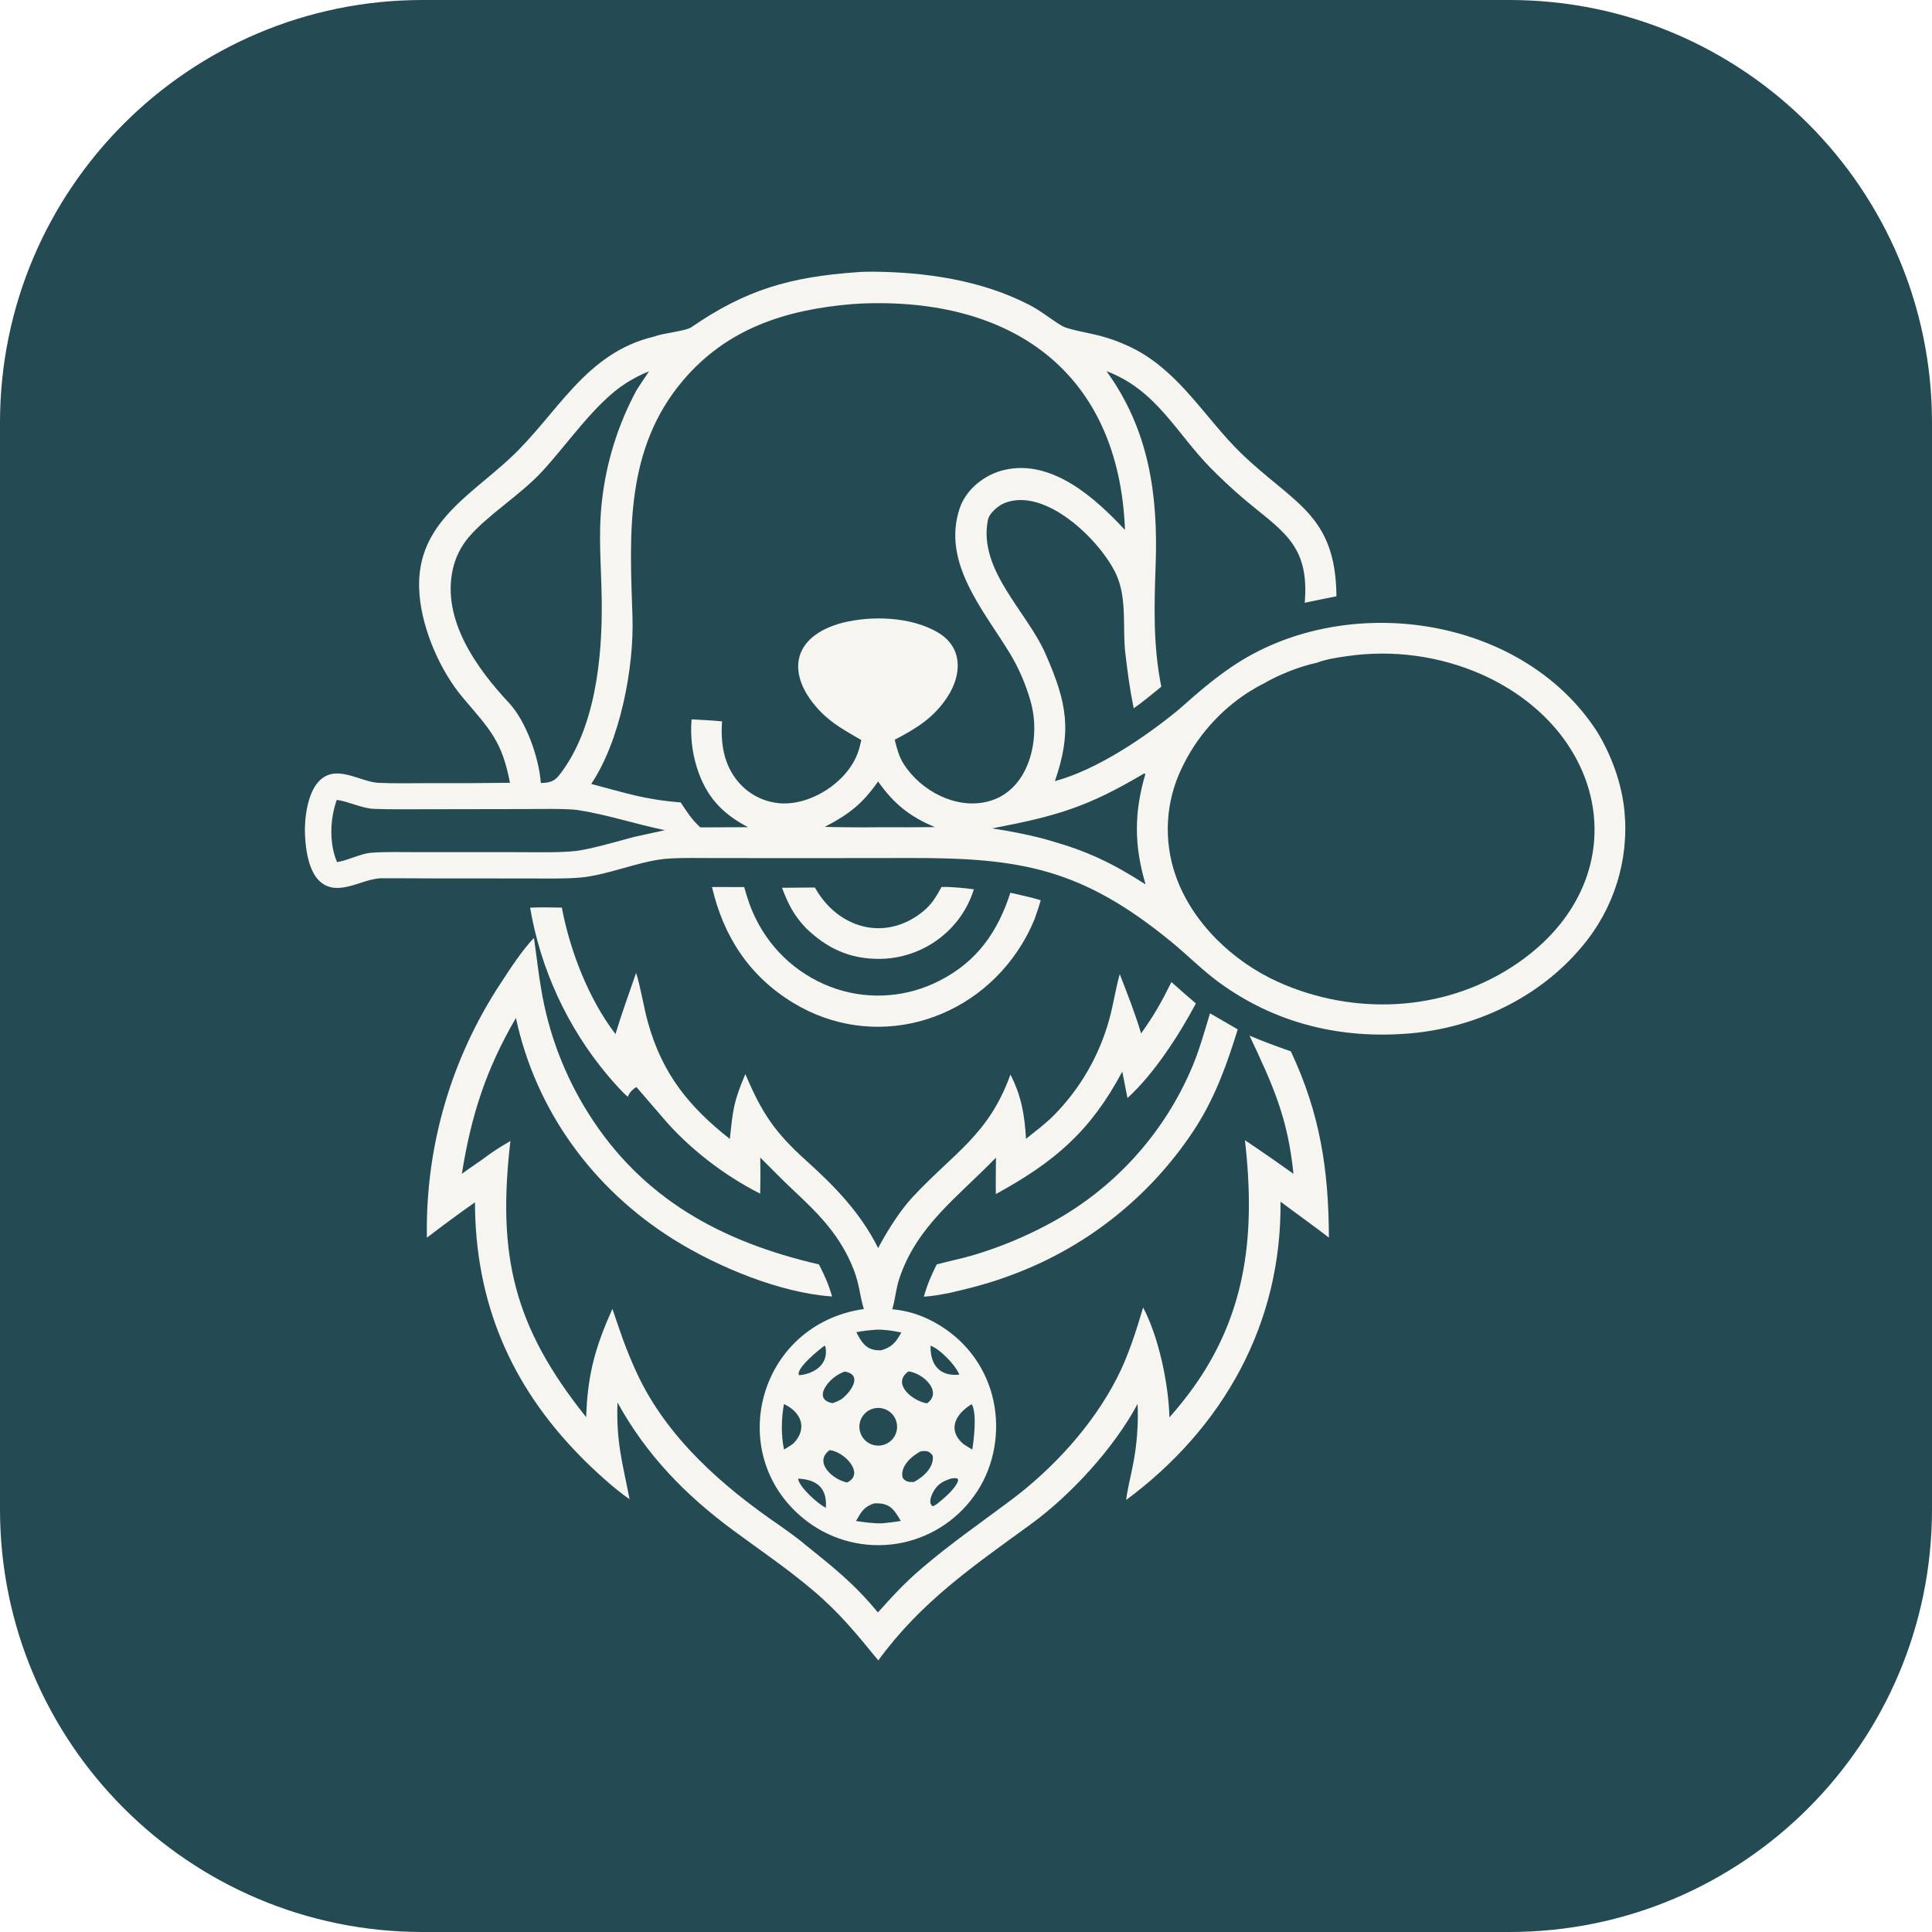
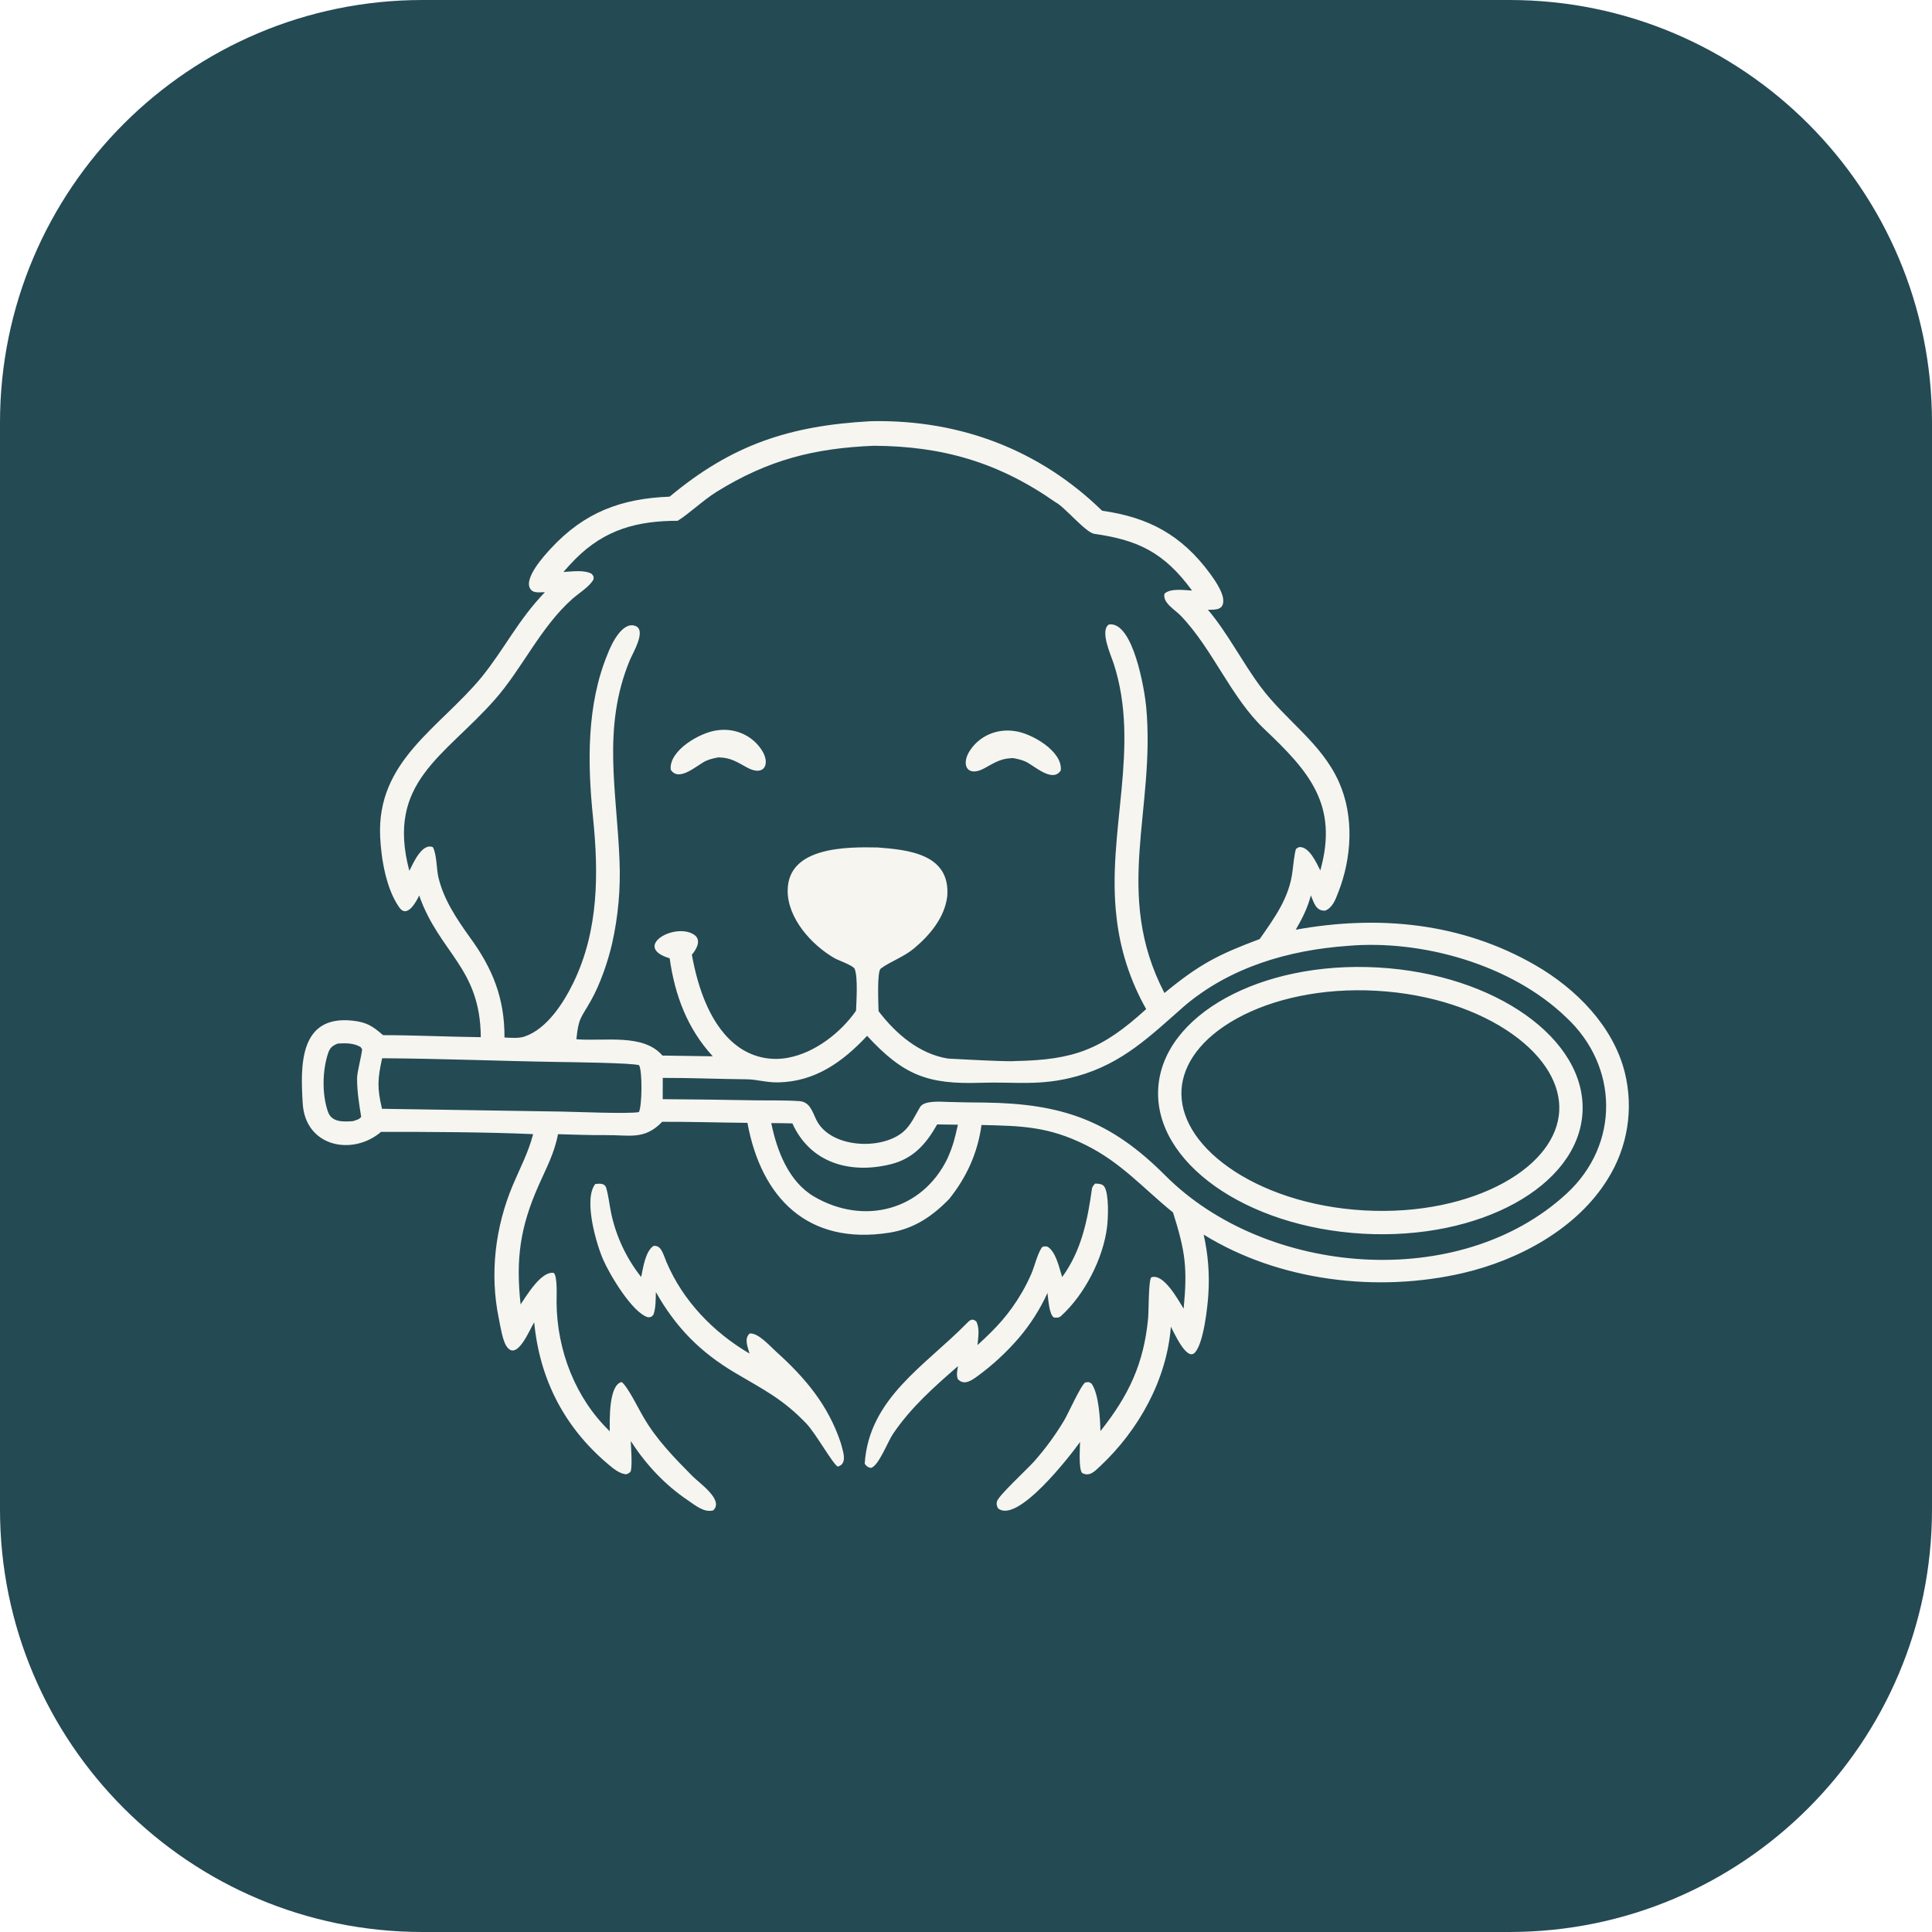
<svg xmlns="http://www.w3.org/2000/svg" width="64" height="64" viewBox="0 0 64 64">
  <rect width="64" height="64" rx="14" fill="#244a54" />
-   <g transform="translate(10.1 9) scale(0.6667)" color="#f6f5f0" fill="#f6f5f0">
-     <path d="M28.201 0C30.843 0.019 33.612 0.421 35.982 1.643C36.612 1.967 37.072 2.377 37.649 2.71C37.895 2.852 38.872 3.037 39.195 3.111C39.929 3.275 40.637 3.536 41.302 3.887C43.524 5.08 44.785 7.337 46.506 9.009C49.099 11.525 51.221 12.028 51.255 16.13C50.729 16.232 50.203 16.339 49.679 16.451C49.929 13.49 48.514 12.88 46.536 11.189C46.015 10.737 45.512 10.267 45.027 9.778C43.306 8.037 42.317 5.876 39.829 4.943C41.934 7.849 42.395 11.061 42.272 14.549C42.198 16.637 42.142 18.557 42.552 20.622C42.096 20.994 41.662 21.354 41.182 21.696C40.986 20.738 40.886 19.976 40.772 19.012C40.61 17.715 40.868 16.265 40.317 15.054C39.557 13.383 36.794 10.671 34.757 11.499C34.453 11.622 34.005 11.994 33.937 12.336C33.44 14.84 35.909 16.902 36.819 19.034C37.888 21.466 38.108 22.868 37.266 25.312C39.351 24.755 41.78 23.112 43.434 21.744C44.296 20.979 45.088 20.287 46.045 19.636C51.611 15.847 60.414 17.023 64.197 22.84C64.92 24.024 65.429 25.416 65.565 26.802C65.799 29.239 65.038 31.667 63.454 33.533C61.343 36.068 58.169 37.568 54.906 37.847C51.466 38.142 48.204 37.354 45.402 35.3C44.608 34.718 43.831 33.938 43.064 33.309C38.62 29.666 35.602 29.118 30.076 29.133L25.581 29.138L20.523 29.136C19.8 29.137 18.546 29.107 17.848 29.18C16.543 29.317 14.988 29.997 13.658 30.106C12.846 30.173 11.925 30.149 11.1 30.149L6.111 30.145C5.336 30.144 4.534 30.134 3.762 30.139C3.061 30.183 2.462 30.552 1.758 30.613C0.304 30.738 0.052 29.033 0.004 27.945C-0.03 27.17 0.13 25.893 0.71 25.305C1.558 24.446 2.694 25.333 3.642 25.397C4.468 25.435 5.33 25.413 6.161 25.413C7.503 25.419 8.846 25.413 10.189 25.395C9.796 23.321 9.183 22.738 7.862 21.182C6.736 19.857 5.846 17.814 5.699 16.087C5.383 12.638 8.079 11.232 10.188 9.274C12.556 7.076 13.91 4.032 17.37 3.22C17.752 3.058 18.917 2.956 19.204 2.758C21.907 0.898 24.09 0.262 27.45 0.024C27.598 0.007 28.034 -0.001 28.201 0ZM58.455 20.003C56.358 19.085 54.045 18.773 51.779 19.103C51.354 19.162 50.733 19.258 50.331 19.413L50.292 19.428C50.186 19.451 50.076 19.477 49.964 19.506C49.74 19.565 49.508 19.638 49.274 19.72C49.216 19.74 49.157 19.761 49.099 19.783C49.07 19.794 49.041 19.805 49.011 19.816C48.953 19.838 48.895 19.861 48.837 19.884C48.75 19.919 48.664 19.956 48.579 19.992C48.408 20.067 48.242 20.144 48.083 20.224C48.03 20.251 47.978 20.278 47.927 20.305C47.876 20.332 47.826 20.359 47.777 20.387C47.752 20.4 47.728 20.414 47.704 20.428C47.68 20.442 47.656 20.456 47.633 20.47C47.498 20.518 46.992 20.823 46.858 20.909C45.447 21.823 44.316 23.109 43.588 24.625C42.761 26.309 42.647 28.255 43.271 30.024C44.101 32.376 46.131 34.288 48.371 35.297C52.096 36.968 56.514 36.783 59.976 34.543C66.223 30.503 65.033 22.939 58.455 20.003ZM41.703 24.93C38.891 26.592 37.427 27.034 34.147 27.661C34.95 27.777 36.22 28.025 36.997 28.259C38.899 28.801 40.088 29.367 41.772 30.445C41.2 28.517 41.194 26.887 41.76 24.961L41.703 24.93ZM1.585 26.245C1.244 27.186 1.2 28.414 1.599 29.336L1.659 29.325C2.19 29.226 2.807 28.91 3.275 28.873C3.989 28.817 4.839 28.842 5.568 28.841L10.502 28.842C11.338 28.842 12.675 28.876 13.479 28.781C14.199 28.695 15.593 28.29 16.341 28.089L17.884 27.75C16.434 27.448 14.972 26.965 13.562 26.75C13.021 26.667 11.482 26.7 10.87 26.701L6.098 26.709C5.218 26.71 4.328 26.723 3.449 26.692C2.816 26.669 2.167 26.317 1.585 26.245ZM40.748 12.833C40.446 4.964 35.093 1.252 27.596 1.585C27.475 1.59 27.355 1.597 27.235 1.607C23.908 1.879 20.976 2.815 18.778 5.416C15.905 8.816 16.132 12.988 16.276 17.12C16.365 19.662 15.661 23.33 14.226 25.452C15.978 25.911 16.864 26.226 18.67 26.37C19.002 26.864 19.207 27.204 19.647 27.611L22.016 27.601C20.715 26.914 19.929 26.069 19.478 24.641C19.235 23.866 19.145 23.052 19.214 22.242C19.725 22.27 20.22 22.295 20.729 22.343C20.647 23.418 20.809 24.496 21.529 25.346C22.051 25.966 22.8 26.35 23.607 26.414C25.143 26.526 26.915 25.381 27.461 23.939C27.54 23.731 27.599 23.49 27.647 23.273C26.896 22.829 26.196 22.467 25.586 21.824C23.862 20.005 24.182 18.098 26.736 17.438C28.191 17.082 30.102 17.145 31.422 17.907C32.704 18.646 32.651 20.009 31.934 21.116C31.255 22.165 30.384 22.694 29.306 23.256C29.413 23.679 29.517 24.098 29.757 24.47C30.612 25.8 32.348 26.726 33.928 26.327C36.025 25.797 36.586 23.142 36.051 21.323C35.823 20.512 35.461 19.673 35.022 18.953C33.716 16.813 31.63 14.444 32.536 11.753C32.859 10.796 33.782 10.079 34.743 9.852C37.119 9.292 39.28 11.255 40.748 12.833ZM28.482 25.329C27.701 26.436 27.054 26.952 25.83 27.586C26.748 27.609 27.667 27.615 28.585 27.604C29.491 27.609 30.397 27.607 31.303 27.597C30.07 27.084 29.251 26.437 28.482 25.329ZM17.099 4.951C16.658 5.128 16.354 5.289 15.956 5.538C14.428 6.506 13.044 8.575 11.767 9.947C10.67 11.125 9.048 12.109 8.12 13.217C7.736 13.677 7.469 14.224 7.344 14.811C6.8 17.309 8.553 19.728 10.139 21.423C10.994 22.338 11.637 24.161 11.722 25.407C12.088 25.396 12.366 25.356 12.616 25.042C14.425 22.764 14.78 19.207 14.749 16.39C14.729 14.613 14.566 13.155 14.757 11.416C14.97 9.473 15.558 7.589 16.489 5.87C16.688 5.563 16.896 5.256 17.099 4.951Z" fill="currentColor" />
-     <path d="M11.19 31.6C11.72 31.574 12.237 31.588 12.768 31.597C13.168 33.737 14.101 36.144 15.432 37.88C15.738 36.861 16.112 35.849 16.457 34.839C16.69 35.58 16.831 36.537 17.05 37.32C17.766 39.873 19.09 41.493 21.113 43.091C21.273 41.641 21.286 41.277 21.885 39.869C22.697 41.775 23.32 42.737 24.89 44.151C26.328 45.445 27.608 46.76 28.483 48.513C28.906 47.708 29.561 46.665 30.178 45.999C32.238 43.777 33.974 42.903 35.056 39.893C35.601 40.941 35.767 41.931 35.829 43.085C36.289 42.716 36.791 42.344 37.206 41.925C38.524 40.593 39.468 38.958 39.967 37.151C40.172 36.407 40.284 35.62 40.488 34.902C40.874 35.9 41.242 36.823 41.549 37.85C42.197 36.938 42.564 36.289 43.056 35.296C43.456 35.657 43.861 36.011 44.271 36.36C43.443 37.917 42.185 39.868 40.871 41.058C40.788 40.62 40.702 40.182 40.613 39.745C39.043 42.696 37.265 44.227 34.331 45.83C34.321 45.24 34.335 44.612 34.337 44.019C32.472 45.953 30.394 47.41 29.531 50.045C29.366 50.547 29.341 51.001 29.2 51.5L29.184 51.554C30.172 51.641 31.058 51.998 31.866 52.566C33.151 53.462 34.017 54.841 34.266 56.387C34.519 57.921 34.169 59.569 33.248 60.831C32.334 62.106 30.947 62.961 29.397 63.206C27.842 63.448 26.255 63.058 24.991 62.121C20.754 58.957 22.43 52.309 27.773 51.542C27.576 50.905 27.552 50.313 27.277 49.605C26.616 47.898 25.541 46.828 24.243 45.614C23.72 45.126 23.14 44.526 22.626 44.016C22.639 44.614 22.637 45.212 22.622 45.81C20.832 44.908 19.054 43.541 17.756 42.002C17.39 41.567 16.826 40.931 16.473 40.512C16.127 40.707 16.049 40.996 16.048 40.999C15.779 40.786 15.262 40.188 15.029 39.915C13.037 37.532 11.712 34.662 11.19 31.6ZM29.609 62.071C29.252 61.465 29.052 61.165 28.282 61.2C27.777 61.366 27.634 61.632 27.383 62.075C27.826 62.139 28.256 62.204 28.704 62.188C29.002 62.155 29.317 62.126 29.609 62.071ZM24.506 59.968C24.539 60.373 25.52 61.258 25.886 61.414C25.952 60.441 25.451 60.017 24.506 59.968ZM32.44 59.978C32.335 59.925 32.24 59.95 32.119 59.962C31.68 60.102 31.41 60.252 31.194 60.683C31.102 60.867 30.974 61.225 31.203 61.345C31.264 61.312 31.335 61.276 31.393 61.239C31.724 60.974 32.33 60.475 32.456 60.072L32.44 59.978ZM26.072 58.553C25.249 59.157 26.245 60.03 26.941 60.161C27.841 59.734 26.817 58.626 26.072 58.553ZM31.193 58.825C31.021 58.581 30.863 58.575 30.584 58.618C30.141 58.857 29.562 59.364 29.699 59.922C29.84 60.13 30.022 60.146 30.259 60.135C30.722 59.899 31.282 59.394 31.193 58.825ZM33.133 56.268C32.351 56.739 31.89 57.527 32.711 58.245C32.856 58.337 33.012 58.441 33.16 58.526C33.245 58.004 33.398 56.72 33.133 56.268ZM23.804 56.263C23.669 56.974 23.656 57.813 23.806 58.523C23.962 58.429 24.143 58.33 24.28 58.214C24.99 57.479 24.663 56.666 23.804 56.263ZM29.39 57.144C29.252 56.643 28.733 56.35 28.233 56.492C27.737 56.632 27.448 57.145 27.585 57.642C27.722 58.138 28.233 58.431 28.731 58.297C29.233 58.163 29.529 57.645 29.39 57.144ZM29.99 54.643C29.13 55.244 30.192 56.119 30.909 56.229C31.709 55.672 30.731 54.723 29.99 54.643ZM26.83 54.649C26.063 54.879 25.151 56.04 26.225 56.219C26.414 56.147 26.602 56.081 26.758 55.945C27.156 55.598 27.712 54.812 26.83 54.649ZM25.831 53.358C25.572 53.532 24.365 54.517 24.552 54.83C25.257 54.773 25.974 54.344 25.882 53.535C25.872 53.454 25.874 53.43 25.831 53.358ZM31.088 53.364C31.062 54.298 31.527 54.901 32.516 54.803C32.336 54.335 31.558 53.531 31.088 53.364ZM28.376 52.568C28.011 52.599 27.756 52.622 27.399 52.694C27.692 53.265 27.929 53.618 28.634 53.593C29.184 53.429 29.357 53.201 29.635 52.709C29.222 52.623 28.799 52.555 28.376 52.568Z" fill="currentColor" />
-     <path d="M6.061 47.998L6.06 47.878C6.001 43.427 7.281 39.061 9.734 35.346C10.173 34.666 10.827 33.672 11.38 33.105C11.505 33.942 11.598 34.833 11.742 35.654C12.103 37.831 12.892 39.914 14.063 41.784C16.742 46.067 20.719 48.214 25.542 49.325C25.838 49.908 26.013 50.292 26.194 50.919C23.61 50.742 20.493 49.448 18.306 48.076C14.331 45.584 11.48 41.707 10.485 37.081C9 39.631 8.257 41.932 7.8 44.824C8.227 44.505 8.685 44.218 9.12 43.89C9.355 43.714 9.774 43.452 9.774 43.452C9.774 43.452 10.058 43.291 10.212 43.192C9.55 48.874 10.365 52.406 13.975 56.914C14.045 54.806 14.421 53.446 15.279 51.533C15.66 52.645 15.926 53.498 16.496 54.729C17.978 57.926 20.737 60.347 23.602 62.305C23.588 62.299 23.617 62.312 23.602 62.305C23.602 62.305 24.555 62.977 24.775 63.183C26.26 64.381 27.249 65.14 28.471 66.617C29.261 65.748 29.767 65.177 30.676 64.402C32.109 63.179 33.565 62.173 35.061 61.054C37.175 59.474 39.12 57.351 40.335 54.999C40.902 53.901 41.298 52.652 41.65 51.465C42.433 52.959 42.909 55.251 42.957 56.926C43.187 56.666 43.41 56.4 43.625 56.129C46.782 52.17 47.258 47.986 46.708 43.154C47.521 43.697 48.325 44.255 49.119 44.826C48.838 42.047 48.112 40.45 46.935 37.957C47.61 38.248 48.296 38.494 48.989 38.739C50.438 41.823 50.866 44.589 50.88 47.992C50.081 47.378 49.278 46.811 48.476 46.208C48.537 52.28 45.637 57.448 40.805 61.031C40.854 60.572 41.052 59.768 41.145 59.285C41.341 58.289 41.418 57.272 41.374 56.257C40.209 58.445 38.052 60.79 36.068 62.235C33.191 64.33 30.636 66.071 28.489 69C27.396 67.662 26.561 66.632 25.235 65.512C23.938 64.416 22.654 63.55 21.297 62.55C18.905 60.787 16.969 58.794 15.531 56.185C15.469 58.171 15.76 59.072 16.132 60.991C15.37 60.478 14.326 59.511 13.682 58.855C10.201 55.311 8.463 51.178 8.45 46.24C7.642 46.81 6.846 47.396 6.061 47.998Z" fill="currentColor" />
-     <path d="M44.973 36.849L46.35 37.649C45.832 39.326 45.262 40.92 44.327 42.418C42.178 45.794 38.994 48.384 35.251 49.799C34.087 50.245 33.239 50.461 32.034 50.742C31.57 50.829 31.229 50.895 30.755 50.931C30.91 50.359 31.128 49.851 31.394 49.325C31.976 49.168 32.578 49.047 33.16 48.88C34.451 48.499 35.7 47.989 36.889 47.356C40.146 45.642 42.703 42.843 44.117 39.445C44.452 38.638 44.717 37.695 44.973 36.849Z" fill="currentColor" />
-     <path d="M20.228 30.573L21.828 30.577C21.985 31.136 22.142 31.623 22.403 32.145C23.218 33.807 24.669 35.069 26.428 35.644C28.12 36.193 29.961 36.041 31.541 35.224C33.398 34.277 34.427 32.799 35.053 30.859C35.562 30.973 36.062 31.078 36.561 31.232C36.469 31.56 36.367 31.85 36.254 32.172C36.077 32.605 35.866 33.023 35.622 33.422C33.225 37.342 28.232 38.742 24.259 36.327C22.088 35.007 20.798 33.037 20.228 30.573Z" fill="currentColor" />
-     <path d="M31.634 30.571C32.148 30.56 32.729 30.622 33.239 30.687C32.608 32.734 30.689 34.129 28.555 34.144C27.072 34.153 25.945 33.628 24.893 32.611C24.294 31.985 24.008 31.409 23.707 30.611L25.34 30.598C26.468 32.622 28.813 33.321 30.704 31.796C31.137 31.447 31.369 31.054 31.634 30.571Z" fill="currentColor" />
+   <g transform="translate(10 13.95) scale(0.055207)" fill="#f6f5f0">
+     <path d="M343.404 0.016C395.413 -0.619 442.707 17.264 480.18 53.779C508.15 57.704 527.934 68.388 544.968 91.522C547.754 95.301 552.181 101.806 552.775 106.478C553.663 113.419 548.446 113.215 543.658 113.181C555.151 126.634 564.385 144.815 575.29 159.437C590.53 179.867 611.697 193.017 622.211 216.41C631.542 237.16 630.011 262.138 621.806 282.955C620.08 287.335 618.555 291.742 614.097 293.729C608.47 294.102 607.245 288.912 605.439 284.581C603.296 292.56 600.443 298.042 596.371 305.177C645.912 296.227 695.755 300.83 740.202 326.504C764.443 340.511 786.798 362.903 793.797 390.818C799.209 412.591 795.548 435.626 783.651 454.644C765.355 484.494 730.202 503.39 696.875 511.154C645.411 523.143 586.323 516.083 541.104 488.132C543.78 499.924 544.729 512.048 543.915 524.11C543.474 531.188 541.111 553.488 535.778 558.987C530.849 564.069 523.329 546.814 521.431 543.385C518.964 575.25 502.077 605.511 478.974 627.119C475.686 630.193 472.575 633.633 468.105 631.117C466.03 628.355 466.875 616.569 466.93 612.564C460.997 620.873 429.126 662.16 417.658 652.297C416.972 650.729 416.636 649.921 417.083 648.213C417.983 644.735 435.384 628.759 439.437 624.167C446.203 616.507 452.247 608.241 457.482 599.467C459.809 595.554 467.469 578.415 470.065 576.836C472.728 576.591 471.565 576.304 473.745 577.436C478.147 583.253 479.017 598.842 479.164 606.037C496.235 584.57 505.224 565.417 507.777 538.341C508.206 533.804 507.924 516.061 509.65 513.775C517.028 511.112 525.583 526.969 529.097 532.548C531.43 508.111 530.151 498.344 522.723 474.85C504.697 460.235 491.673 444.908 470.181 434.285C447.71 423.184 431.967 422.915 407.799 422.351C405.503 439.135 398.903 453.659 388.378 466.787C378.152 477.306 367.112 484.684 352.447 486.986C303.559 494.658 275.655 466.119 267.349 421.066C250.194 420.919 233.463 420.374 216.196 420.435C205.523 431.628 196.277 428.248 182.307 428.426C172.84 428.548 163.164 428.065 153.682 427.875C151.501 439.361 146.717 448.074 142.024 458.679C130.786 484.078 128.355 502.999 131.24 530.013C134.922 524.588 143.841 509.605 151.229 511.154C153.448 513.53 152.792 525.182 152.829 529.003C153.104 557.475 164.025 586.186 184.745 606.123C184.691 599.198 184.105 578.404 191.864 576.585C195.452 579.107 202.095 592.878 205.059 597.789C212.762 611.088 223.481 622.036 234.194 632.892C238.603 637.356 253.42 647.367 246.817 653.619C241.181 655.064 235.975 650.49 231.554 647.509C217.647 638.146 206.443 626.034 197.345 612.007C197.504 616.305 198.258 625.215 197.468 629.635C197.232 630.958 195.827 631.448 194.755 631.931C190.704 631.809 186.559 628.27 183.471 625.649C157.247 603.398 142.665 574.705 139.398 540.753C136.898 544.457 129.038 564.89 122.686 554.959C120.317 551.254 119.099 542.988 118.159 538.427C112.625 511.571 115.996 483.484 126.639 458.294C131.004 447.976 135.915 438.841 138.75 427.838C110.27 426.576 76.187 426.472 47.537 426.478C30.293 441.161 2.103 435.418 0.513 409.511C-0.853 387.248 -1.844 356.314 30.32 359.737C38.977 360.656 42.433 363.044 48.736 368.444C68.051 368.462 87.9 369.436 107.354 369.663C107.084 327.887 82.624 319.323 70.388 284.667C68.872 287.816 63.345 298.652 58.51 291.887C50.641 280.879 47.616 262.936 46.975 249.499C44.8 203.877 82.499 184.261 107.782 153.707C121.97 136.127 129.538 119.612 145.842 102.653C143 102.649 139.388 103.35 137.509 101.239C132.024 95.072 145.999 80.117 149.272 76.563C169.499 54.607 191.755 46.436 220.682 45.326C258.167 14.002 292.881 2.747 340.912 0.079C341.738 0.046 342.571 0.025 343.404 0.016ZM475.906 457.522C476.371 457.528 476.837 457.541 477.302 457.565C478.931 457.645 480.67 457.988 481.583 459.488C484.387 464.111 483.787 478.273 483.156 483.441C480.86 502.392 469.697 524.11 455.541 536.95C454.163 538.199 452.657 538.053 451.127 537.82C448.353 535.695 447.924 527.129 447.379 523.161C442.903 532.976 437.074 542.119 430.057 550.311C422.875 558.639 414.664 566.261 405.798 572.77C402.044 575.526 397.378 578.997 393.557 574.791C392.639 572.066 393.257 569.966 393.674 567.063C379.229 579.658 365.612 591.642 354.737 607.641C351.467 612.448 346.086 627.045 341.389 628.141C339.063 627.456 339.185 627.406 337.721 625.612C340.195 586.229 374.325 566.604 399.124 541.157C401.334 538.892 402.498 538.475 404.726 540.275C406.82 544.72 405.816 549.405 405.406 554.42C416.544 544.256 424.368 536.02 432.047 522.849C434.165 519.212 436.058 515.452 437.723 511.589C439.701 507.015 441.232 500.028 443.895 496.011C444.624 494.916 446.032 495.228 447.238 495.289C452.345 498.032 454.414 507.903 456.202 513.603C467.885 497.524 471.448 479.387 474.112 460.363C474.241 459.432 475.312 458.22 475.906 457.522ZM176.063 457.767C178.619 457.492 181.766 457.119 182.649 460.211C184.066 465.176 184.556 470.387 185.622 475.457C188.607 489.374 194.757 502.417 203.593 513.573C204.791 507.836 206.106 498.252 210.945 494.927C215.665 494.303 216.673 499.637 218.755 504.548C228.646 527.87 246.857 546.735 268.608 559.508C267.521 555.515 265.229 550.531 268.711 547.458C273.821 546.931 280.867 555.019 284.544 558.332C302.073 574.117 315.749 590.349 323.33 613.005C324.501 617.695 327.788 625.636 321.567 627.339C318.662 625.954 308.395 607.47 302.741 601.543C288.61 586.725 277.025 581.183 260.006 571.098C238.946 558.62 224.413 543.832 212.418 522.616C212.285 527.006 212.416 532.107 210.967 536.161C209.222 537.875 210.234 537.361 207.832 537.771C198.378 535.261 184.662 512.055 180.778 503.139C176.54 493.416 168.851 466.775 176.063 457.767ZM758.515 357.655C725.843 326.197 672.248 310.961 627.433 314.883C592.024 317.435 557.153 327.627 529.728 350.792C508.983 369.014 492.506 385.436 465.038 393.095C443.111 399.206 428.385 396.316 407.138 397.026C375.648 398.073 360.989 392.538 339.154 368.86C324.499 384.535 307.949 396.359 285.9 396.782C278.591 396.923 272.967 394.987 267.026 394.932C250.329 394.792 233.199 394.032 216.558 394.099L216.51 406.854C235.269 406.977 254.027 407.215 272.782 407.57C281.375 407.699 290.036 407.436 298.55 408.036C304.741 408.471 306.211 414.11 308.612 419.106C316.814 436.171 347.463 437.708 360.732 426.552C365.392 422.633 367.89 416.706 370.945 411.581C373.468 407.454 383.522 408.404 387.882 408.526C395.168 408.74 402.399 408.869 409.698 408.893C455.609 409.493 484.865 419.315 518.094 452.661C578.351 513.132 694.867 522.788 759.049 463.376C790.882 433.912 790.227 387.003 758.515 357.655ZM513.831 400.53C516.32 356.417 575.33 323.872 645.634 327.839C715.939 331.805 770.914 370.781 768.425 414.893C765.937 459.006 706.926 491.551 636.622 487.585C566.318 483.618 511.342 444.642 513.831 400.53ZM281.653 421.219C285.026 437.812 292.112 456.408 307.363 465.317C337.2 482.755 372.2 473.663 387.342 442.521C390.747 434.861 391.794 430.434 393.631 422.18L381.201 422.014C374.502 433.899 366.726 442.643 353.121 445.962C328.651 451.938 304.977 444.988 294.33 421.396C290.106 421.286 285.879 421.225 281.653 421.219ZM644.846 341.816C611.905 339.958 582.269 346.718 561.063 358.414C539.66 370.218 528.684 385.794 527.808 401.318C526.932 416.842 536.087 433.555 556.026 447.691C575.782 461.698 604.47 471.749 637.411 473.607C670.352 475.466 699.987 468.705 721.193 457.01C742.596 445.206 753.572 429.63 754.448 414.105C755.324 398.581 746.17 381.869 726.23 367.732C706.474 353.726 677.788 343.675 644.846 341.816ZM35.224 375.559C31.013 373.122 26.335 373.202 21.55 373.477C18.471 374.757 16.91 375.804 15.771 379.19C12.243 389.685 12.013 404.001 15.655 414.416C17.917 420.882 24.932 420.416 30.536 420.061C32.597 419.376 34.34 419.131 35.584 417.466C34.379 410.093 33.084 402.078 33.127 394.406C33.149 390.353 35.742 381.315 36.154 376.913C35.844 376.46 35.534 376.006 35.224 375.559ZM48.156 382.306C45.425 394.724 45.096 400.174 48.086 412.628L155.942 414.305C165.157 414.458 195.108 415.775 202.206 414.631C204.139 411.336 204.391 389.728 202.316 386.476C197.852 385.062 160.787 384.645 153.538 384.529C118.567 383.978 83.079 382.484 48.156 382.306ZM343.318 14.797C307.582 16.215 279.765 23.205 248.673 42.54C240.912 47.366 231.787 56.013 225.482 59.811C201.283 59.825 181.802 64.982 164.089 82.761C161.621 85.27 159.234 87.86 156.935 90.523C162.37 90.236 169.327 89.133 173.888 91.628C175.305 93.639 175.006 92.575 175.034 94.861C172.877 99.195 166.199 103.219 162.319 106.661C143.192 123.632 132.171 148.571 115.703 167.202C85.336 201.553 50.348 216.599 64.48 269.84C66.776 265.335 72.134 252.851 78.632 255.669C81.022 260.258 80.711 268.733 81.977 273.965C85.193 287.246 92.864 298.628 100.694 309.598C114.498 328.426 121.679 346.346 121.574 369.865C125.332 370.012 129.962 370.477 133.488 369.313C147.076 364.819 157.188 348.838 163.067 336.647C178.1 305.464 178.117 271.245 174.677 237.658C171.362 205.282 170.811 170.245 183.458 139.745C185.602 134.032 192.378 119.641 200.342 123.008C206.776 125.729 198.493 139.292 196.749 143.516C179.944 184.211 189.098 222.259 190.613 264.158C191.277 280.569 189.809 296.997 186.245 313.031C183.769 324.026 179.017 337.866 173.459 347.687C167.158 358.825 166.057 357.986 164.716 370.899C182.013 372.277 204.823 367.318 216.36 380.69L246.55 381.132C231.278 364.495 223.8 344.54 220.691 322.329C198.199 315.602 223.139 300.793 235.016 307.941C240.287 311.114 236.643 317.143 234.004 320.185C237.6 339.997 245.236 363.944 262.675 375.988C271.174 381.799 281.645 383.96 291.749 381.995C307.835 379.019 323.338 366.987 332.517 353.786C332.719 348.551 333.741 333.718 331.69 328.686C330.839 326.598 321.63 323.485 319.51 322.207C305.836 314.29 291.41 298.349 291.488 281.693C291.611 255.301 326.918 255.456 345.535 255.827C363.561 257.228 389.24 259.592 387.251 285.099C385.72 297.843 376.86 308.414 367.363 316.356C361.111 321.584 353.433 324.043 347.378 328.488C344.953 330.27 345.976 350.228 346.031 354.043C356.305 367.55 370.511 379.79 387.722 382.497C426.824 384.657 427.945 383.978 427.945 383.978C463.269 383.366 480.071 377.047 506.614 352.806C496.995 335.802 490.939 317.018 488.814 297.598C482.771 246.503 503.423 195.893 487.148 145.6C485.476 140.437 478.625 125.627 484.264 122.014C498.843 119.922 505.689 161.502 506.601 171.231C512.418 233.28 486.512 283.321 517.568 343.15C538.784 325.733 549.683 320.18 574.732 310.776C583.733 297.861 592.581 285.912 594.442 269.852C594.718 267.481 595.581 259.185 596.524 256.685C597.087 256.333 597.645 255.98 598.202 255.628C604.325 254.858 608.746 265.024 611.103 269.611C622.112 230.344 604.484 210.328 577.561 184.833C557.453 165.799 546.554 136.755 527.414 116.829C523.905 113.113 516.362 109.045 517.592 103.603C521.003 100.123 529.581 101.443 534.142 101.69C517.273 78.584 501.384 71.314 475.46 67.631C470.31 66.899 457.531 51.291 452.198 48.668C418.068 24.753 384.44 15.027 343.318 14.797ZM401.01 197.444C406.857 188.657 417.241 184.476 427.426 185.946C437.699 187.135 456.644 198.093 455.368 209.601C450.359 217.394 439.324 206.525 434.111 204.24C431.698 203.183 429.441 202.716 426.877 202.207L426.052 202.226C419.128 202.452 415.35 205.152 409.462 208.343C398.953 214.036 395.304 205.778 401.01 197.444ZM249.274 185.519C259.459 184.049 269.843 188.23 275.69 197.017C281.397 205.351 277.747 213.61 267.239 207.917C261.35 204.726 257.573 202.025 250.648 201.8L249.825 201.78C247.26 202.289 245.004 202.756 242.591 203.813C237.378 206.098 226.342 216.968 221.334 209.176C220.057 197.667 239.001 186.708 249.274 185.519Z" />
  </g>
</svg>
